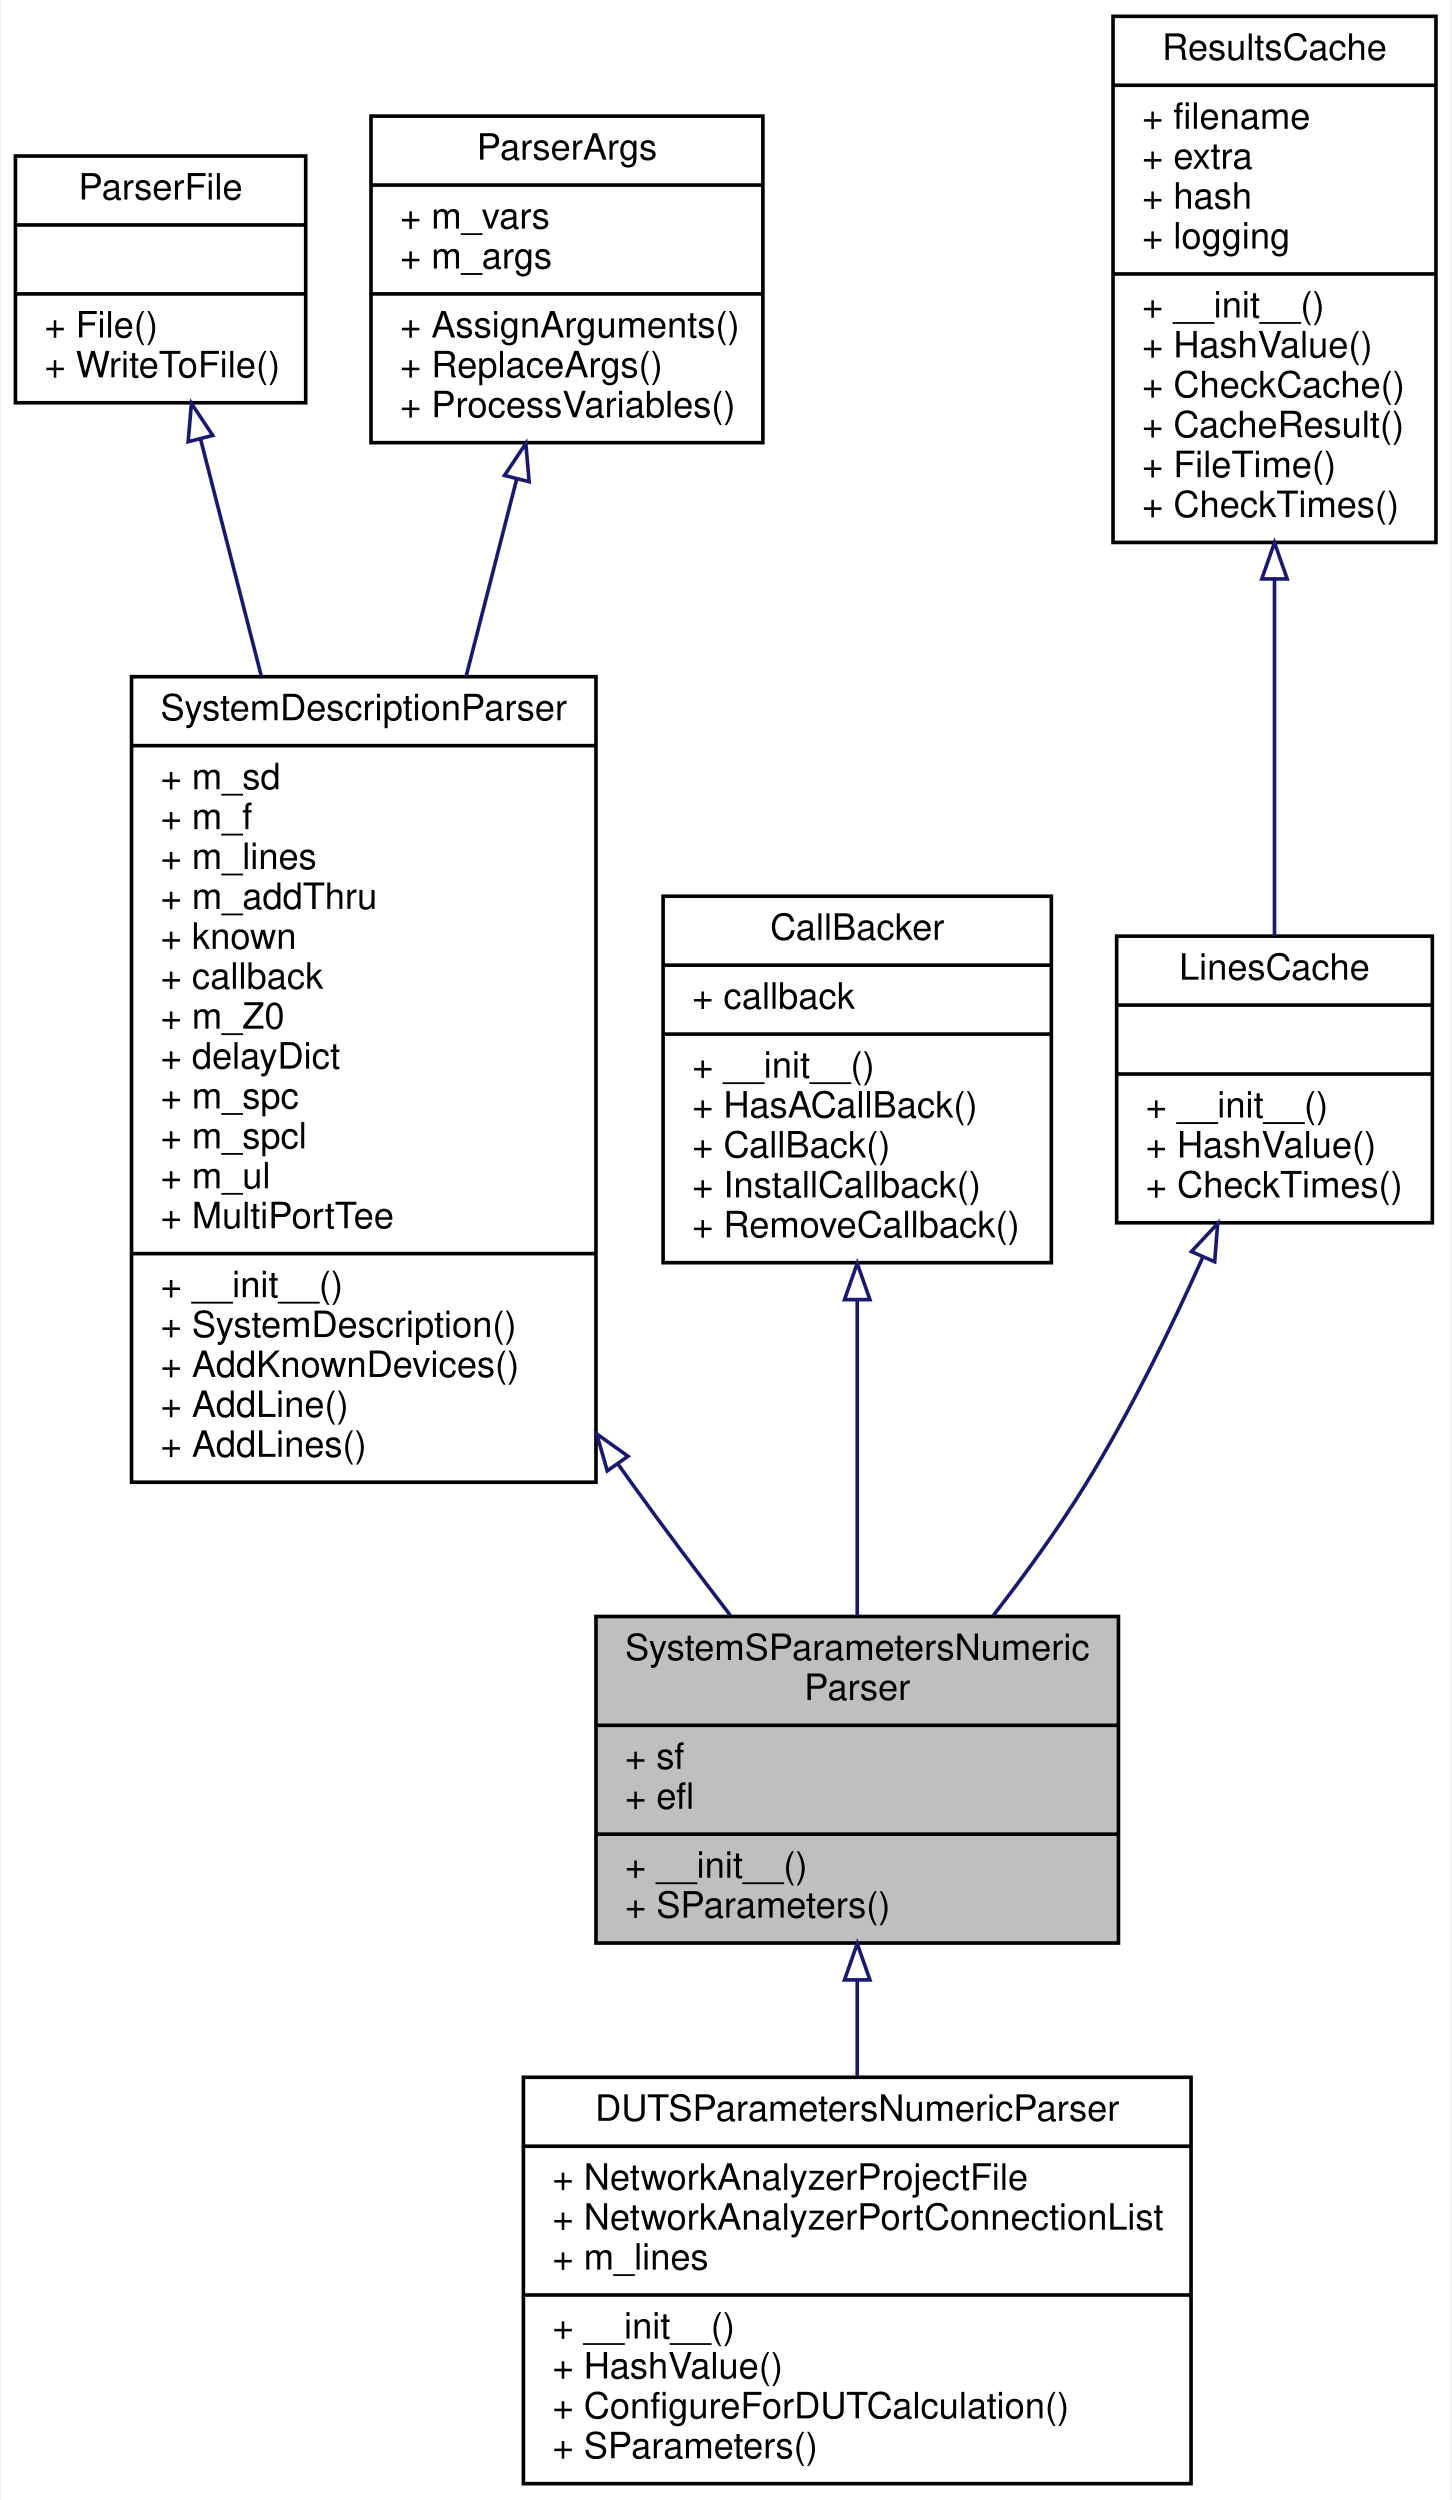
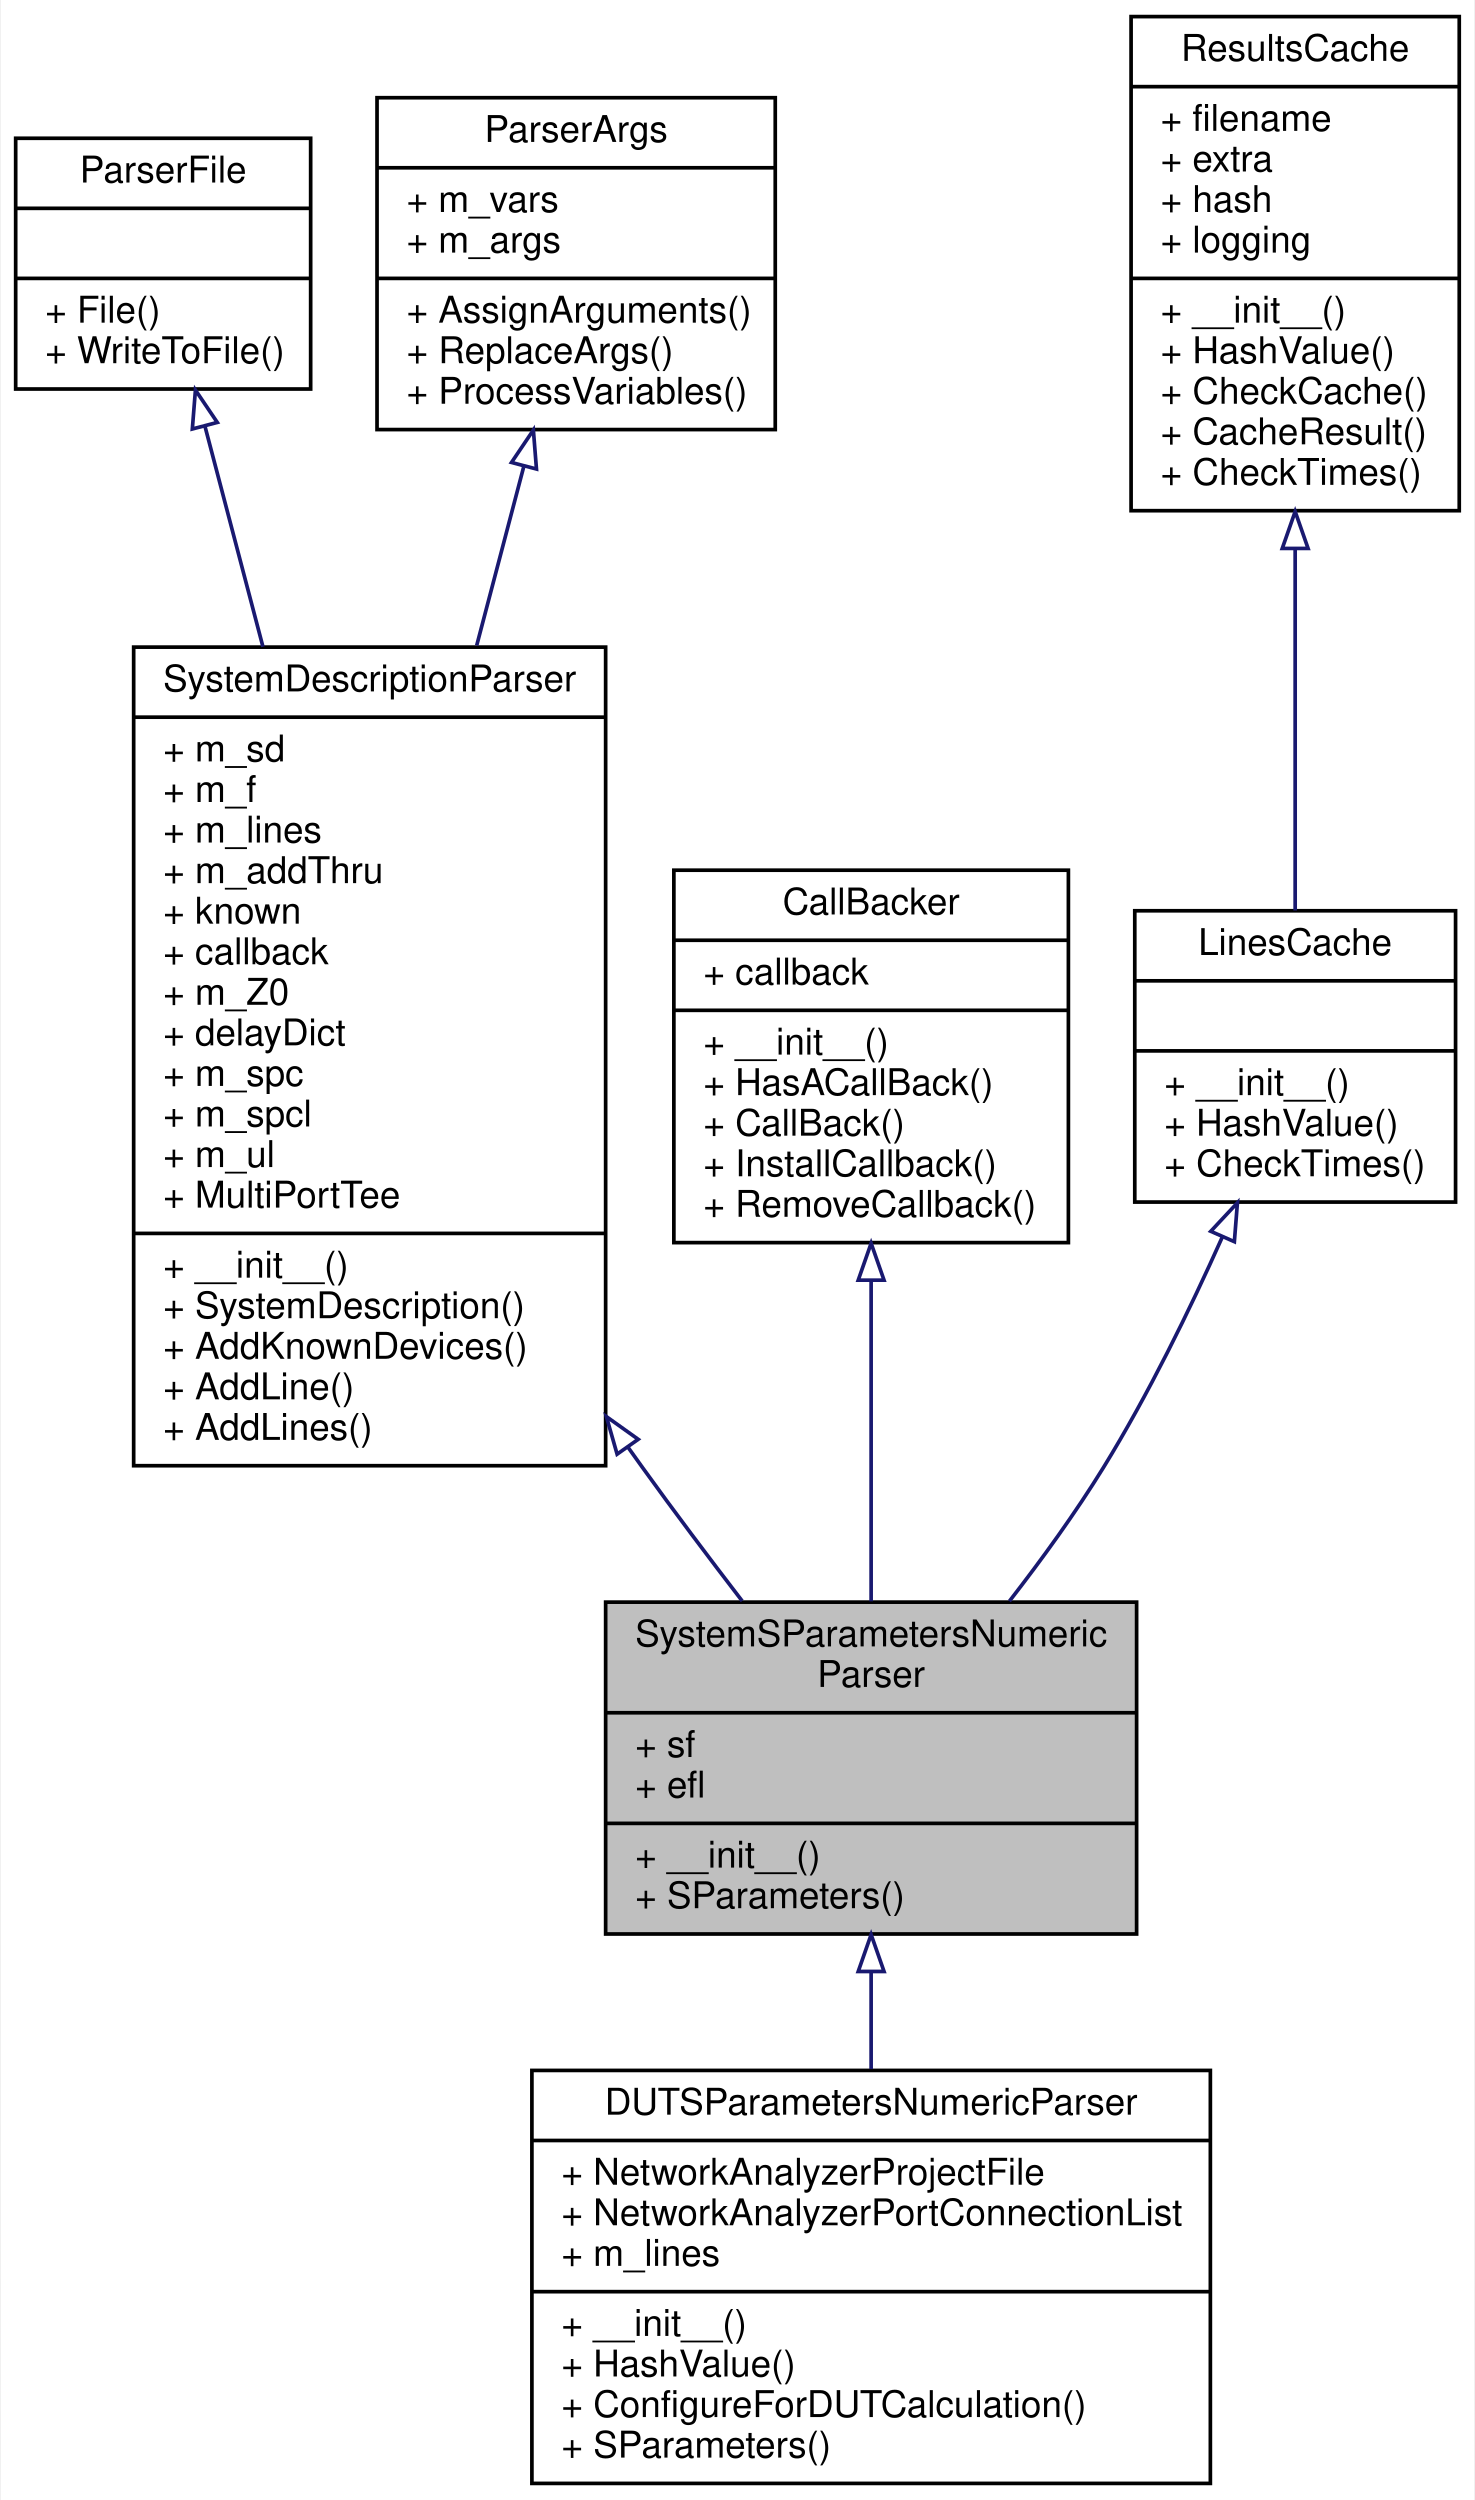
- <svg xmlns="http://www.w3.org/2000/svg" xmlns:xlink="http://www.w3.org/1999/xlink" width="400pt" height="689pt" viewBox="0.00 0.00 399.50 689.00">
-   <g id="graph0" class="graph" transform="scale(1 1) rotate(0) translate(4 685)">
-     <polygon fill="white" stroke="transparent" points="-4,4 -4,-685 395.5,-685 395.5,4 -4,4" />
+ <svg xmlns="http://www.w3.org/2000/svg" xmlns:xlink="http://www.w3.org/1999/xlink" width="400pt" height="678pt" viewBox="0.00 0.00 399.50 678.00">
+   <g id="graph0" class="graph" transform="scale(1 1) rotate(0) translate(4 674)">
+     <polygon fill="white" stroke="transparent" points="-4,4 -4,-674 395.5,-674 395.5,4 -4,4" />
    <g id="node1" class="node">
      <g id="a_node1">
        <a xlink:title="generates system s-parameters from a netlist">
          <polygon fill="#bfbfbf" stroke="black" points="160,-149.5 160,-239.5 304,-239.5 304,-149.5 160,-149.5" />
          <text text-anchor="start" x="168" y="-227.5" font-family="Helvetica,sans-Serif" font-size="10.00">SystemSParametersNumeric</text>
          <text text-anchor="middle" x="232" y="-216.5" font-family="Helvetica,sans-Serif" font-size="10.00">Parser</text>
          <polyline fill="none" stroke="black" points="160,-209.5 304,-209.5 " />
          <text text-anchor="start" x="168" y="-197.5" font-family="Helvetica,sans-Serif" font-size="10.00">+ sf</text>
          <text text-anchor="start" x="168" y="-186.5" font-family="Helvetica,sans-Serif" font-size="10.00">+ efl</text>
          <polyline fill="none" stroke="black" points="160,-179.5 304,-179.5 " />
          <text text-anchor="start" x="168" y="-167.5" font-family="Helvetica,sans-Serif" font-size="10.00">+ __init__()</text>
          <text text-anchor="start" x="168" y="-156.5" font-family="Helvetica,sans-Serif" font-size="10.00">+ SParameters()</text>
        </a>
      </g>
    </g>
    <g id="node8" class="node">
      <g id="a_node8">
        <a xlink:href="classSignalIntegrity_1_1Lib_1_1Parsers_1_1DUTSParametersNumericParser_1_1DUTSParametersNumericParser.xhtml" target="_top" xlink:title="generates s-parameters of a DUT from a network analyzer model netlist">
          <polygon fill="white" stroke="black" points="140,-0.5 140,-112.5 324,-112.5 324,-0.5 140,-0.5" />
          <text text-anchor="middle" x="232" y="-100.5" font-family="Helvetica,sans-Serif" font-size="10.00">DUTSParametersNumericParser</text>
          <polyline fill="none" stroke="black" points="140,-93.5 324,-93.5 " />
          <text text-anchor="start" x="148" y="-81.5" font-family="Helvetica,sans-Serif" font-size="10.00">+ NetworkAnalyzerProjectFile</text>
          <text text-anchor="start" x="148" y="-70.5" font-family="Helvetica,sans-Serif" font-size="10.00">+ NetworkAnalyzerPortConnectionList</text>
          <text text-anchor="start" x="148" y="-59.5" font-family="Helvetica,sans-Serif" font-size="10.00">+ m_lines</text>
          <polyline fill="none" stroke="black" points="140,-52.5 324,-52.5 " />
          <text text-anchor="start" x="148" y="-40.5" font-family="Helvetica,sans-Serif" font-size="10.00">+ __init__()</text>
          <text text-anchor="start" x="148" y="-29.5" font-family="Helvetica,sans-Serif" font-size="10.00">+ HashValue()</text>
          <text text-anchor="start" x="148" y="-18.5" font-family="Helvetica,sans-Serif" font-size="10.00">+ ConfigureForDUTCalculation()</text>
          <text text-anchor="start" x="148" y="-7.5" font-family="Helvetica,sans-Serif" font-size="10.00">+ SParameters()</text>
        </a>
      </g>
    </g>
    <g id="edge7" class="edge">
      <path fill="none" stroke="midnightblue" d="M232,-139.31C232,-130.61 232,-121.59 232,-112.87" />
      <polygon fill="none" stroke="midnightblue" points="228.5,-139.34 232,-149.34 235.5,-139.34 228.5,-139.34" />
    </g>
    <g id="node2" class="node">
      <g id="a_node2">
        <a xlink:href="classSignalIntegrity_1_1Lib_1_1Parsers_1_1SystemDescriptionParser_1_1SystemDescriptionParser.xhtml" target="_top" xlink:title="Parses netlists and produces system descriptions.">
          <polygon fill="white" stroke="black" points="32,-276.5 32,-498.5 160,-498.5 160,-276.5 32,-276.5" />
          <text text-anchor="middle" x="96" y="-486.5" font-family="Helvetica,sans-Serif" font-size="10.00">SystemDescriptionParser</text>
          <polyline fill="none" stroke="black" points="32,-479.5 160,-479.5 " />
          <text text-anchor="start" x="40" y="-467.5" font-family="Helvetica,sans-Serif" font-size="10.00">+ m_sd</text>
          <text text-anchor="start" x="40" y="-456.5" font-family="Helvetica,sans-Serif" font-size="10.00">+ m_f</text>
          <text text-anchor="start" x="40" y="-445.5" font-family="Helvetica,sans-Serif" font-size="10.00">+ m_lines</text>
          <text text-anchor="start" x="40" y="-434.5" font-family="Helvetica,sans-Serif" font-size="10.00">+ m_addThru</text>
          <text text-anchor="start" x="40" y="-423.5" font-family="Helvetica,sans-Serif" font-size="10.00">+ known</text>
          <text text-anchor="start" x="40" y="-412.5" font-family="Helvetica,sans-Serif" font-size="10.00">+ callback</text>
          <text text-anchor="start" x="40" y="-401.5" font-family="Helvetica,sans-Serif" font-size="10.00">+ m_Z0</text>
          <text text-anchor="start" x="40" y="-390.5" font-family="Helvetica,sans-Serif" font-size="10.00">+ delayDict</text>
          <text text-anchor="start" x="40" y="-379.5" font-family="Helvetica,sans-Serif" font-size="10.00">+ m_spc</text>
          <text text-anchor="start" x="40" y="-368.5" font-family="Helvetica,sans-Serif" font-size="10.00">+ m_spcl</text>
          <text text-anchor="start" x="40" y="-357.5" font-family="Helvetica,sans-Serif" font-size="10.00">+ m_ul</text>
          <text text-anchor="start" x="40" y="-346.5" font-family="Helvetica,sans-Serif" font-size="10.00">+ MultiPortTee</text>
          <polyline fill="none" stroke="black" points="32,-339.5 160,-339.5 " />
          <text text-anchor="start" x="40" y="-327.5" font-family="Helvetica,sans-Serif" font-size="10.00">+ __init__()</text>
          <text text-anchor="start" x="40" y="-316.5" font-family="Helvetica,sans-Serif" font-size="10.00">+ SystemDescription()</text>
          <text text-anchor="start" x="40" y="-305.5" font-family="Helvetica,sans-Serif" font-size="10.00">+ AddKnownDevices()</text>
          <text text-anchor="start" x="40" y="-294.5" font-family="Helvetica,sans-Serif" font-size="10.00">+ AddLine()</text>
          <text text-anchor="start" x="40" y="-283.5" font-family="Helvetica,sans-Serif" font-size="10.00">+ AddLines()</text>
        </a>
      </g>
    </g>
    <g id="edge1" class="edge">
      <path fill="none" stroke="midnightblue" d="M166.04,-281.54C167.37,-279.68 168.69,-277.83 170,-276 178.55,-264.11 188.07,-251.47 197.03,-239.81" />
      <polygon fill="none" stroke="midnightblue" points="163.11,-279.63 160.2,-289.82 168.83,-283.66 163.11,-279.63" />
    </g>
    <g id="node3" class="node">
      <g id="a_node3">
        <a xlink:href="classSignalIntegrity_1_1Lib_1_1Parsers_1_1ParserFile_1_1ParserFile.xhtml" target="_top" xlink:title="file handling base class for parsers">
-           <polygon fill="white" stroke="black" points="0,-574 0,-642 80,-642 80,-574 0,-574" />
-           <text text-anchor="middle" x="40" y="-630" font-family="Helvetica,sans-Serif" font-size="10.00">ParserFile</text>
-           <polyline fill="none" stroke="black" points="0,-623 80,-623 " />
-           <text text-anchor="middle" x="40" y="-611" font-family="Helvetica,sans-Serif" font-size="10.00"> </text>
-           <polyline fill="none" stroke="black" points="0,-604 80,-604 " />
-           <text text-anchor="start" x="8" y="-592" font-family="Helvetica,sans-Serif" font-size="10.00">+ File()</text>
-           <text text-anchor="start" x="8" y="-581" font-family="Helvetica,sans-Serif" font-size="10.00">+ WriteToFile()</text>
+           <polygon fill="white" stroke="black" points="0,-568.5 0,-636.5 80,-636.5 80,-568.5 0,-568.5" />
+           <text text-anchor="middle" x="40" y="-624.5" font-family="Helvetica,sans-Serif" font-size="10.00">ParserFile</text>
+           <polyline fill="none" stroke="black" points="0,-617.5 80,-617.5 " />
+           <text text-anchor="middle" x="40" y="-605.5" font-family="Helvetica,sans-Serif" font-size="10.00"> </text>
+           <polyline fill="none" stroke="black" points="0,-598.5 80,-598.5 " />
+           <text text-anchor="start" x="8" y="-586.5" font-family="Helvetica,sans-Serif" font-size="10.00">+ File()</text>
+           <text text-anchor="start" x="8" y="-575.5" font-family="Helvetica,sans-Serif" font-size="10.00">+ WriteToFile()</text>
        </a>
      </g>
    </g>
    <g id="edge2" class="edge">
-       <path fill="none" stroke="midnightblue" d="M51,-564.08C55.84,-545.21 61.76,-522.11 67.7,-498.93" />
-       <polygon fill="none" stroke="midnightblue" points="47.6,-563.26 48.51,-573.81 54.38,-565 47.6,-563.26" />
+       <path fill="none" stroke="midnightblue" d="M51.34,-558.37C55.94,-540.89 61.47,-519.83 67.06,-498.59" />
+       <polygon fill="none" stroke="midnightblue" points="47.91,-557.66 48.75,-568.22 54.68,-559.44 47.91,-557.66" />
    </g>
    <g id="node4" class="node">
      <g id="a_node4">
        <a xlink:href="classSignalIntegrity_1_1Lib_1_1Parsers_1_1ParserArgs_1_1ParserArgs.xhtml" target="_top" xlink:title="argument handling base class for parsers">
-           <polygon fill="white" stroke="black" points="98,-563 98,-653 206,-653 206,-563 98,-563" />
-           <text text-anchor="middle" x="152" y="-641" font-family="Helvetica,sans-Serif" font-size="10.00">ParserArgs</text>
-           <polyline fill="none" stroke="black" points="98,-634 206,-634 " />
-           <text text-anchor="start" x="106" y="-622" font-family="Helvetica,sans-Serif" font-size="10.00">+ m_vars</text>
-           <text text-anchor="start" x="106" y="-611" font-family="Helvetica,sans-Serif" font-size="10.00">+ m_args</text>
-           <polyline fill="none" stroke="black" points="98,-604 206,-604 " />
-           <text text-anchor="start" x="106" y="-592" font-family="Helvetica,sans-Serif" font-size="10.00">+ AssignArguments()</text>
-           <text text-anchor="start" x="106" y="-581" font-family="Helvetica,sans-Serif" font-size="10.00">+ ReplaceArgs()</text>
-           <text text-anchor="start" x="106" y="-570" font-family="Helvetica,sans-Serif" font-size="10.00">+ ProcessVariables()</text>
+           <polygon fill="white" stroke="black" points="98,-557.5 98,-647.5 206,-647.5 206,-557.5 98,-557.5" />
+           <text text-anchor="middle" x="152" y="-635.5" font-family="Helvetica,sans-Serif" font-size="10.00">ParserArgs</text>
+           <polyline fill="none" stroke="black" points="98,-628.5 206,-628.5 " />
+           <text text-anchor="start" x="106" y="-616.5" font-family="Helvetica,sans-Serif" font-size="10.00">+ m_vars</text>
+           <text text-anchor="start" x="106" y="-605.5" font-family="Helvetica,sans-Serif" font-size="10.00">+ m_args</text>
+           <polyline fill="none" stroke="black" points="98,-598.5 206,-598.5 " />
+           <text text-anchor="start" x="106" y="-586.5" font-family="Helvetica,sans-Serif" font-size="10.00">+ AssignArguments()</text>
+           <text text-anchor="start" x="106" y="-575.5" font-family="Helvetica,sans-Serif" font-size="10.00">+ ReplaceArgs()</text>
+           <text text-anchor="start" x="106" y="-564.5" font-family="Helvetica,sans-Serif" font-size="10.00">+ ProcessVariables()</text>
        </a>
      </g>
    </g>
    <g id="edge3" class="edge">
-       <path fill="none" stroke="midnightblue" d="M138.11,-552.8C133.87,-536.27 129.05,-517.46 124.22,-498.62" />
-       <polygon fill="none" stroke="midnightblue" points="134.79,-553.97 140.67,-562.78 141.58,-552.23 134.79,-553.97" />
+       <path fill="none" stroke="midnightblue" d="M137.77,-547.37C133.85,-532.48 129.46,-515.77 125.03,-498.94" />
+       <polygon fill="none" stroke="midnightblue" points="134.47,-548.58 140.4,-557.37 141.24,-546.8 134.47,-548.58" />
    </g>
    <g id="node5" class="node">
      <g id="a_node5">
        <a xlink:href="classSignalIntegrity_1_1Lib_1_1CallBacker_1_1CallBacker.xhtml" target="_top" xlink:title="Handles Callbacks that allow progress reporting during long calculations and capability to abort.">
          <polygon fill="white" stroke="black" points="178.5,-337 178.5,-438 285.5,-438 285.5,-337 178.5,-337" />
          <text text-anchor="middle" x="232" y="-426" font-family="Helvetica,sans-Serif" font-size="10.00">CallBacker</text>
          <polyline fill="none" stroke="black" points="178.5,-419 285.5,-419 " />
          <text text-anchor="start" x="186.5" y="-407" font-family="Helvetica,sans-Serif" font-size="10.00">+ callback</text>
          <polyline fill="none" stroke="black" points="178.5,-400 285.5,-400 " />
          <text text-anchor="start" x="186.5" y="-388" font-family="Helvetica,sans-Serif" font-size="10.00">+ __init__()</text>
          <text text-anchor="start" x="186.5" y="-377" font-family="Helvetica,sans-Serif" font-size="10.00">+ HasACallBack()</text>
          <text text-anchor="start" x="186.5" y="-366" font-family="Helvetica,sans-Serif" font-size="10.00">+ CallBack()</text>
          <text text-anchor="start" x="186.5" y="-355" font-family="Helvetica,sans-Serif" font-size="10.00">+ InstallCallback()</text>
          <text text-anchor="start" x="186.5" y="-344" font-family="Helvetica,sans-Serif" font-size="10.00">+ RemoveCallback()</text>
        </a>
      </g>
    </g>
    <g id="edge4" class="edge">
      <path fill="none" stroke="midnightblue" d="M232,-326.69C232,-298.54 232,-265.57 232,-239.72" />
      <polygon fill="none" stroke="midnightblue" points="228.5,-326.82 232,-336.82 235.5,-326.82 228.5,-326.82" />
    </g>
    <g id="node6" class="node">
      <g id="a_node6">
        <a xlink:href="classSignalIntegrity_1_1Lib_1_1ResultsCache_1_1LinesCache.xhtml" target="_top" xlink:title="Caches results calculated based on netlist lines, as used in all of the parser classes.">
          <polygon fill="white" stroke="black" points="303.5,-348 303.5,-427 390.5,-427 390.5,-348 303.5,-348" />
          <text text-anchor="middle" x="347" y="-415" font-family="Helvetica,sans-Serif" font-size="10.00">LinesCache</text>
          <polyline fill="none" stroke="black" points="303.5,-408 390.5,-408 " />
          <text text-anchor="middle" x="347" y="-396" font-family="Helvetica,sans-Serif" font-size="10.00"> </text>
          <polyline fill="none" stroke="black" points="303.5,-389 390.5,-389 " />
          <text text-anchor="start" x="311.5" y="-377" font-family="Helvetica,sans-Serif" font-size="10.00">+ __init__()</text>
          <text text-anchor="start" x="311.5" y="-366" font-family="Helvetica,sans-Serif" font-size="10.00">+ HashValue()</text>
          <text text-anchor="start" x="311.5" y="-355" font-family="Helvetica,sans-Serif" font-size="10.00">+ CheckTimes()</text>
        </a>
      </g>
    </g>
    <g id="edge5" class="edge">
      <path fill="none" stroke="midnightblue" d="M327.29,-338.62C318.39,-318.72 307.14,-295.72 295,-276 287.46,-263.76 278.39,-251.21 269.5,-239.76" />
      <polygon fill="none" stroke="midnightblue" points="324.11,-340.07 331.34,-347.81 330.51,-337.25 324.11,-340.07" />
    </g>
    <g id="node7" class="node">
      <g id="a_node7">
        <a xlink:href="classSignalIntegrity_1_1Lib_1_1ResultsCache_1_1ResultsCache.xhtml" target="_top" xlink:title="base class for results caching">
-           <polygon fill="white" stroke="black" points="302.5,-535.5 302.5,-680.5 391.5,-680.5 391.5,-535.5 302.5,-535.5" />
-           <text text-anchor="middle" x="347" y="-668.5" font-family="Helvetica,sans-Serif" font-size="10.00">ResultsCache</text>
-           <polyline fill="none" stroke="black" points="302.5,-661.5 391.5,-661.5 " />
-           <text text-anchor="start" x="310.5" y="-649.5" font-family="Helvetica,sans-Serif" font-size="10.00">+ filename</text>
-           <text text-anchor="start" x="310.5" y="-638.5" font-family="Helvetica,sans-Serif" font-size="10.00">+ extra</text>
-           <text text-anchor="start" x="310.5" y="-627.5" font-family="Helvetica,sans-Serif" font-size="10.00">+ hash</text>
-           <text text-anchor="start" x="310.5" y="-616.5" font-family="Helvetica,sans-Serif" font-size="10.00">+ logging</text>
-           <polyline fill="none" stroke="black" points="302.5,-609.5 391.5,-609.5 " />
-           <text text-anchor="start" x="310.5" y="-597.5" font-family="Helvetica,sans-Serif" font-size="10.00">+ __init__()</text>
-           <text text-anchor="start" x="310.5" y="-586.5" font-family="Helvetica,sans-Serif" font-size="10.00">+ HashValue()</text>
-           <text text-anchor="start" x="310.5" y="-575.5" font-family="Helvetica,sans-Serif" font-size="10.00">+ CheckCache()</text>
-           <text text-anchor="start" x="310.5" y="-564.5" font-family="Helvetica,sans-Serif" font-size="10.00">+ CacheResult()</text>
-           <text text-anchor="start" x="310.5" y="-553.5" font-family="Helvetica,sans-Serif" font-size="10.00">+ FileTime()</text>
+           <polygon fill="white" stroke="black" points="302.5,-535.5 302.5,-669.5 391.5,-669.5 391.5,-535.5 302.5,-535.5" />
+           <text text-anchor="middle" x="347" y="-657.5" font-family="Helvetica,sans-Serif" font-size="10.00">ResultsCache</text>
+           <polyline fill="none" stroke="black" points="302.5,-650.5 391.5,-650.5 " />
+           <text text-anchor="start" x="310.5" y="-638.5" font-family="Helvetica,sans-Serif" font-size="10.00">+ filename</text>
+           <text text-anchor="start" x="310.5" y="-627.5" font-family="Helvetica,sans-Serif" font-size="10.00">+ extra</text>
+           <text text-anchor="start" x="310.5" y="-616.5" font-family="Helvetica,sans-Serif" font-size="10.00">+ hash</text>
+           <text text-anchor="start" x="310.5" y="-605.5" font-family="Helvetica,sans-Serif" font-size="10.00">+ logging</text>
+           <polyline fill="none" stroke="black" points="302.5,-598.5 391.5,-598.5 " />
+           <text text-anchor="start" x="310.5" y="-586.5" font-family="Helvetica,sans-Serif" font-size="10.00">+ __init__()</text>
+           <text text-anchor="start" x="310.5" y="-575.5" font-family="Helvetica,sans-Serif" font-size="10.00">+ HashValue()</text>
+           <text text-anchor="start" x="310.5" y="-564.5" font-family="Helvetica,sans-Serif" font-size="10.00">+ CheckCache()</text>
+           <text text-anchor="start" x="310.5" y="-553.5" font-family="Helvetica,sans-Serif" font-size="10.00">+ CacheResult()</text>
          <text text-anchor="start" x="310.5" y="-542.5" font-family="Helvetica,sans-Serif" font-size="10.00">+ CheckTimes()</text>
        </a>
      </g>
    </g>
    <g id="edge6" class="edge">
-       <path fill="none" stroke="midnightblue" d="M347,-525.15C347,-491.53 347,-454.2 347,-427.07" />
-       <polygon fill="none" stroke="midnightblue" points="343.5,-525.45 347,-535.45 350.5,-525.45 343.5,-525.45" />
+       <path fill="none" stroke="midnightblue" d="M347,-525.11C347,-491.87 347,-454.36 347,-427.07" />
+       <polygon fill="none" stroke="midnightblue" points="343.5,-525.27 347,-535.27 350.5,-525.27 343.5,-525.27" />
    </g>
  </g>
</svg>
